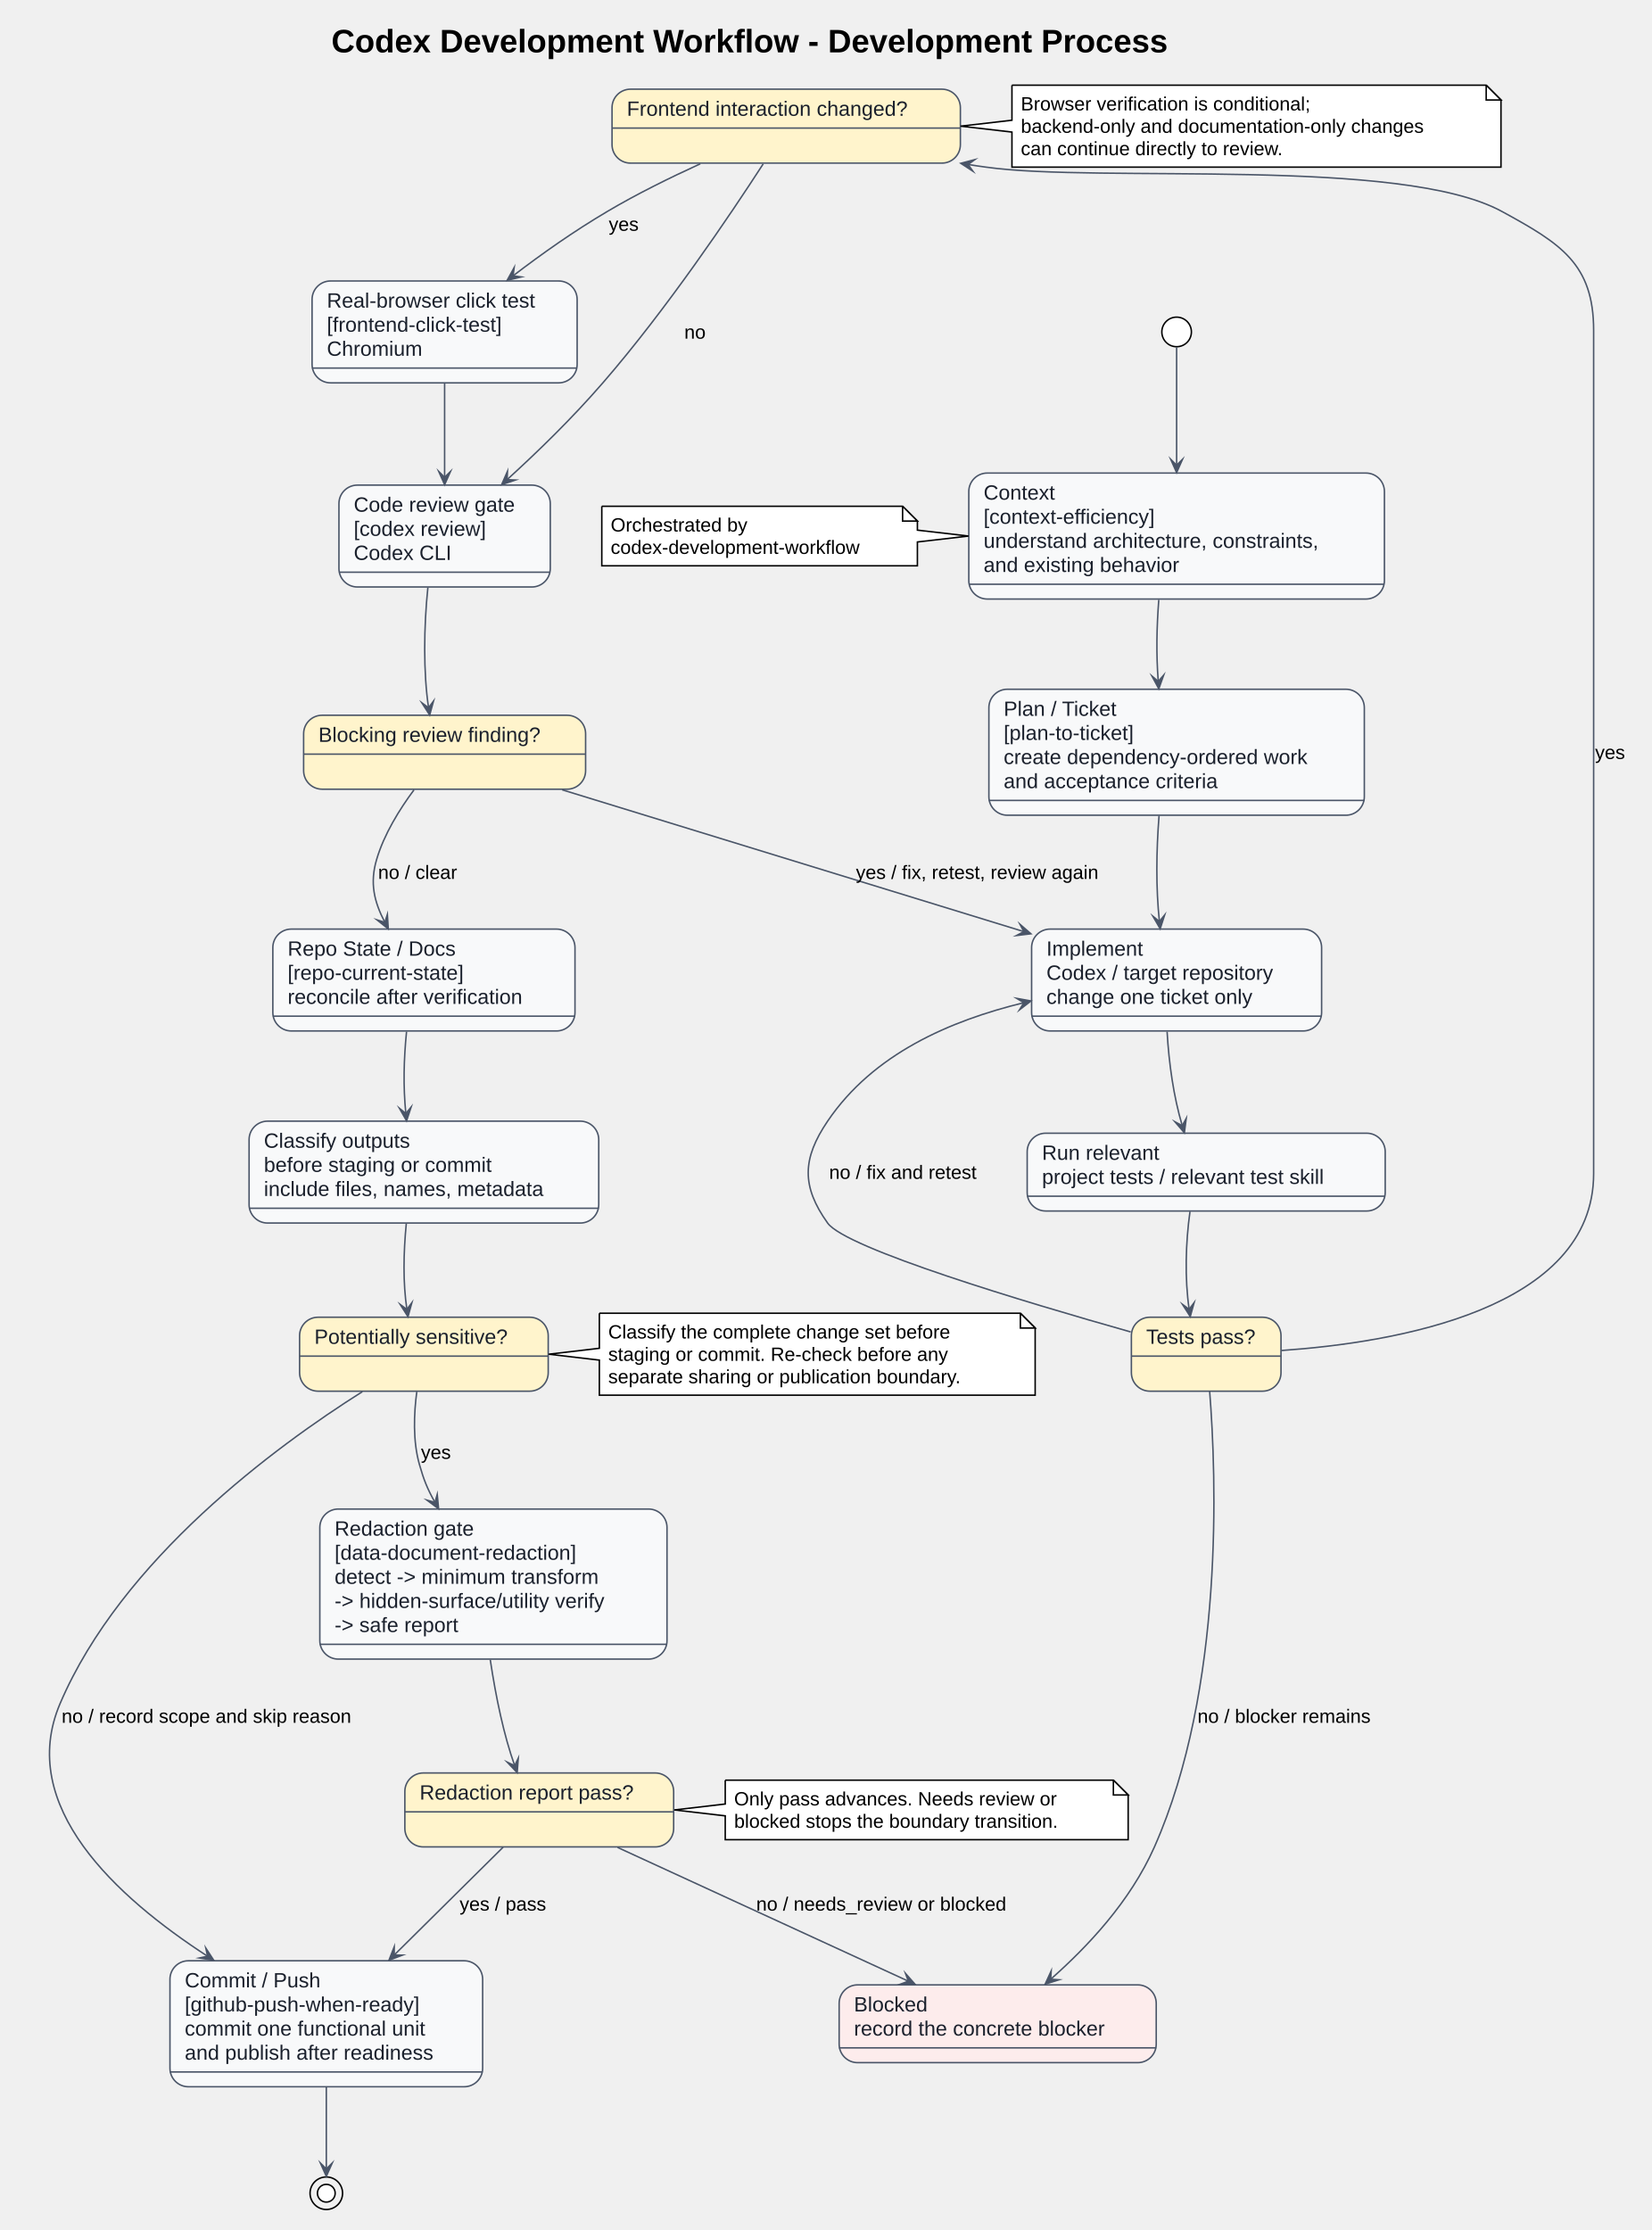
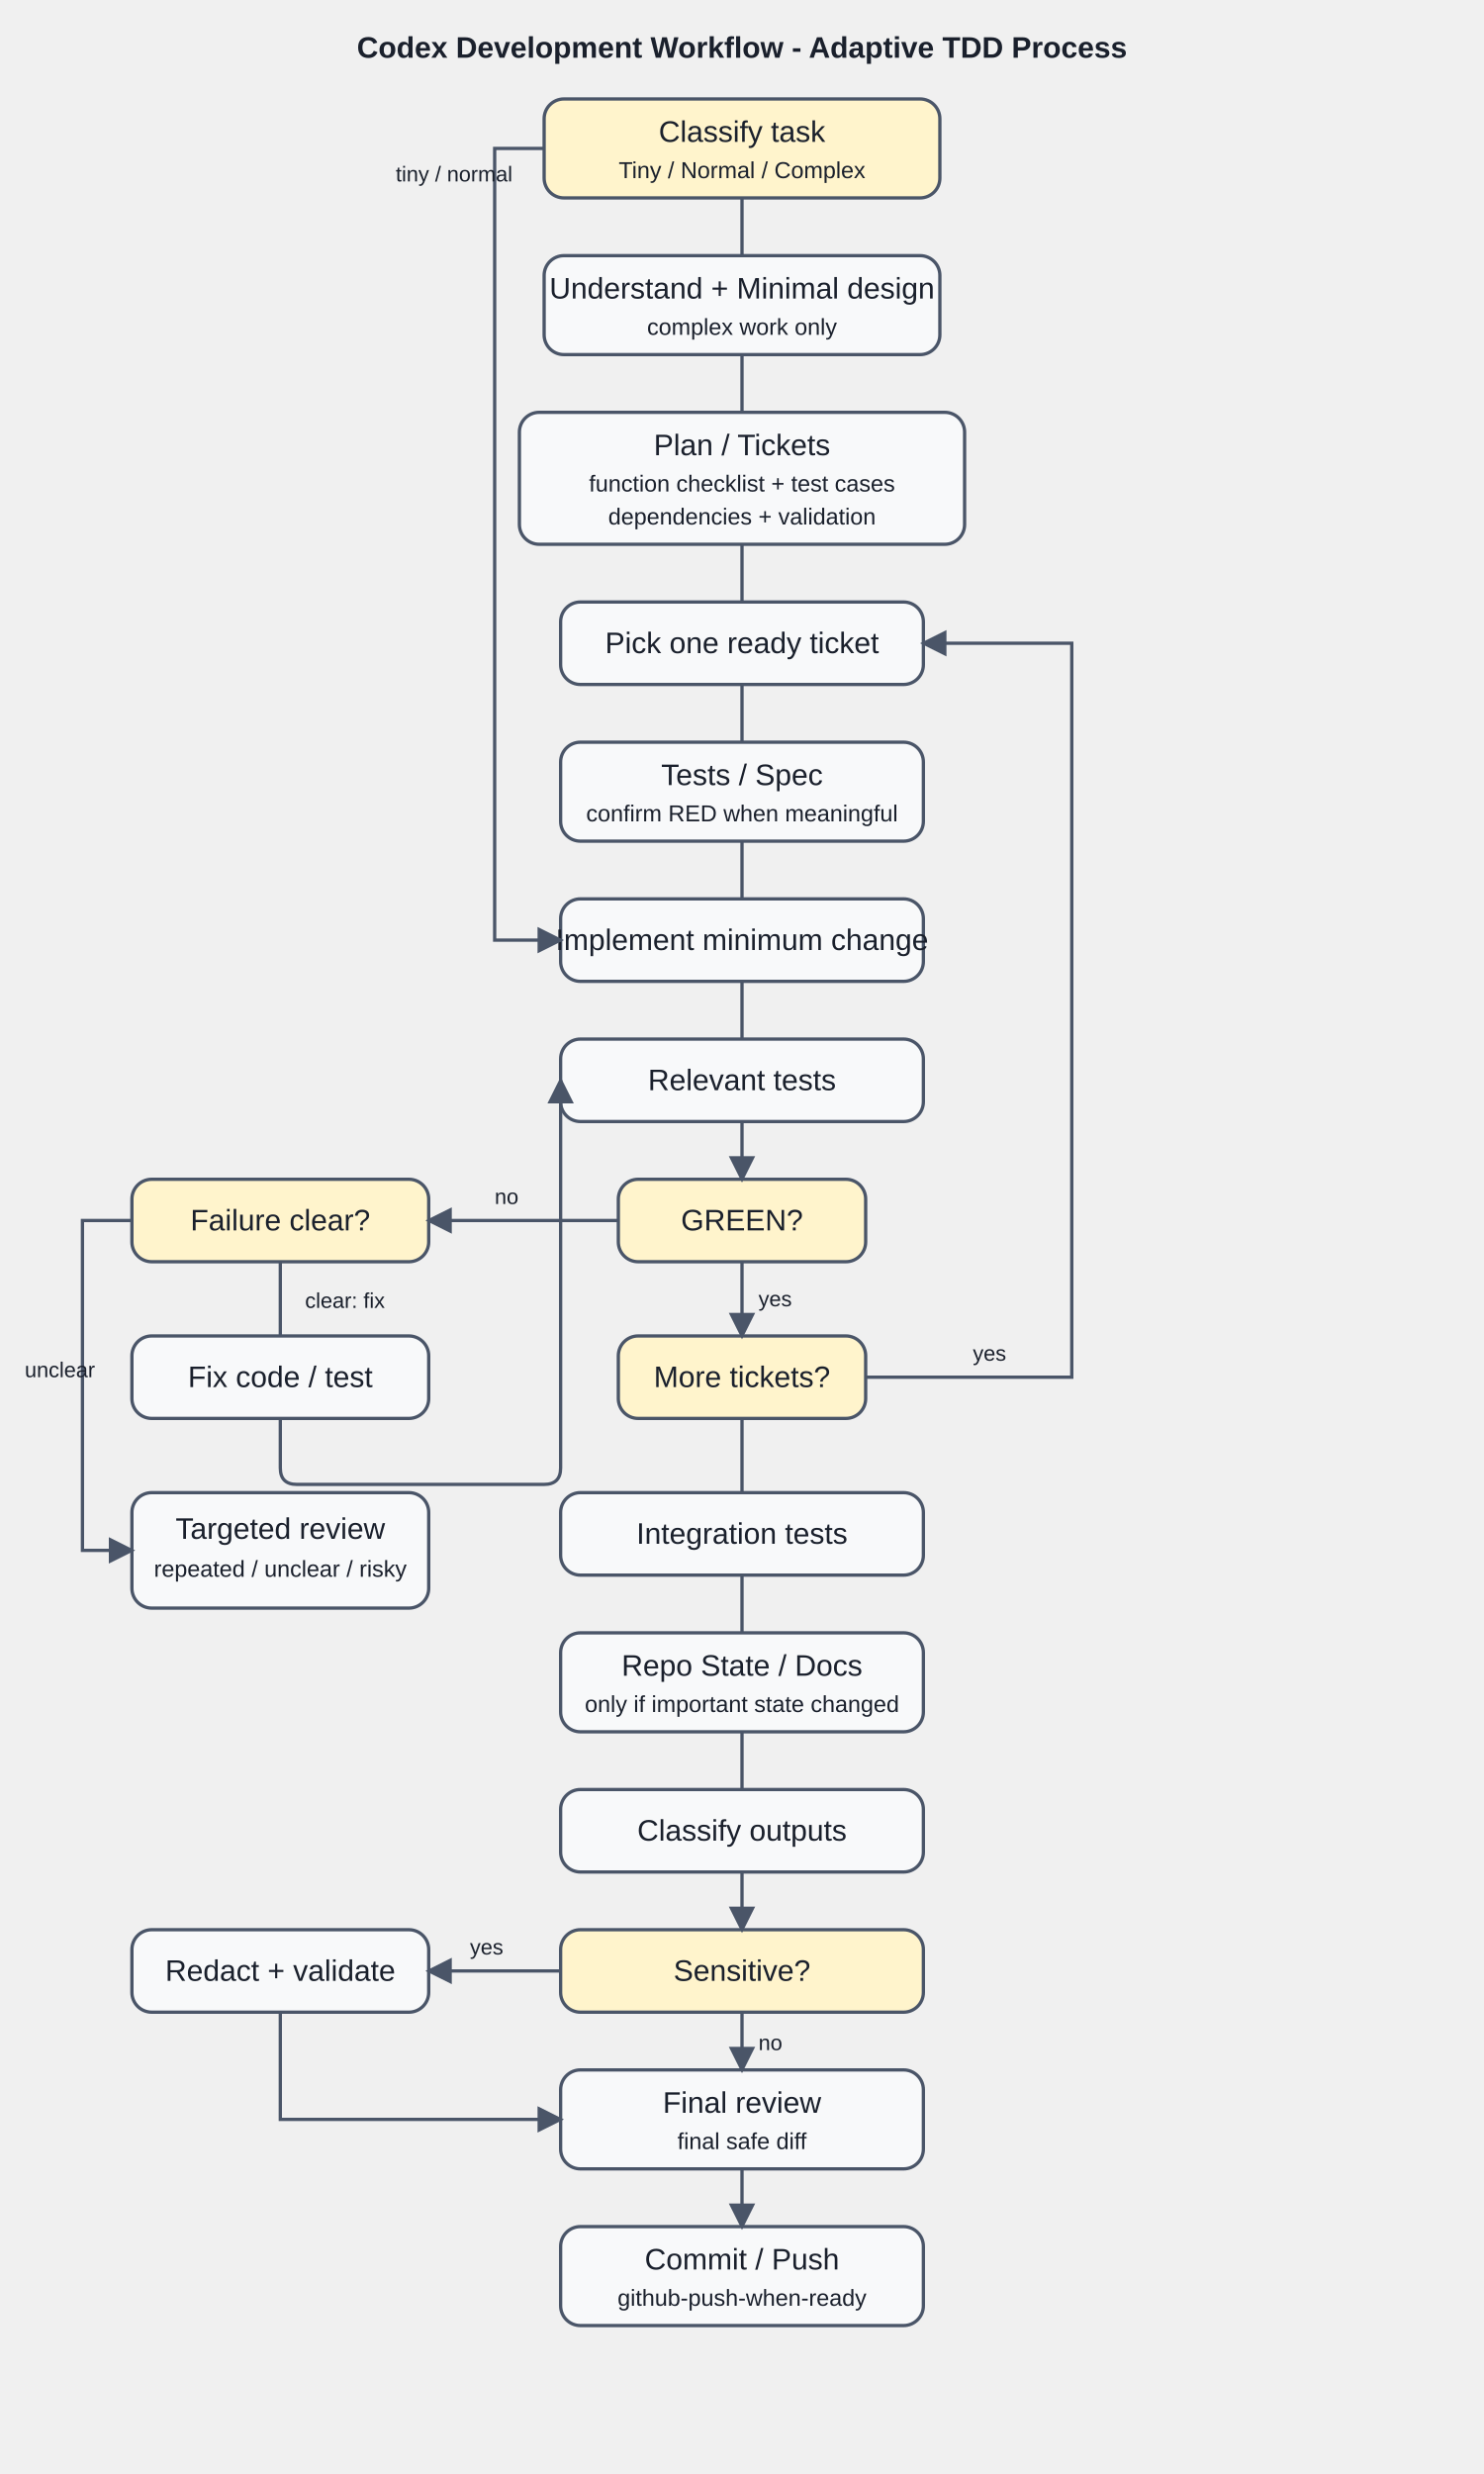
- <svg xmlns="http://www.w3.org/2000/svg" contentStyleType="text/css" data-diagram-type="STATE" height="1508px" preserveAspectRatio="none" style="width:1117px;height:1508px;background:#FFFFFF;" version="1.1" viewBox="0 0 1117 1508" width="1117px" zoomAndPan="magnify">
-   <defs />
-   <g>
-     <g class="title" data-source-line="12">
-       <text fill="#000000" font-family="Arial" font-size="22" font-weight="700" lengthAdjust="spacing" textLength="666.939" x="224.093" y="35.421">Codex Development Workflow - Development Process</text>
-     </g>
-     <g class="entity" data-qualified-name="context" data-source-line="14" id="ent0001">
-       <rect fill="#F8F9FA" height="85.188" rx="12.5" ry="12.5" style="stroke:#4A5568;stroke-width:1;" width="281.051" x="655.13" y="319.899" />
-       <line style="stroke:#4A5568;stroke-width:1;" x1="655.13" x2="936.181" y1="395.087" y2="395.087" />
-       <text fill="#1A202C" font-family="Arial" font-size="14" lengthAdjust="spacing" textLength="55.091" x="665.13" y="337.894">Context</text>
-       <text fill="#1A202C" font-family="Arial" font-size="14" lengthAdjust="spacing" textLength="136.404" x="665.13" y="354.191">[context-efficiency]</text>
-       <text fill="#1A202C" font-family="Arial" font-size="14" lengthAdjust="spacing" textLength="261.051" x="665.13" y="370.488">understand architecture, constraints,</text>
-       <text fill="#1A202C" font-family="Arial" font-size="14" lengthAdjust="spacing" textLength="151.908" x="665.13" y="386.785">and existing behavior</text>
-     </g>
-     <g class="entity" data-qualified-name="plan" data-source-line="15" id="ent0002">
-       <rect fill="#F8F9FA" height="85.188" rx="12.5" ry="12.5" style="stroke:#4A5568;stroke-width:1;" width="253.885" x="668.71" y="466.089" />
-       <line style="stroke:#4A5568;stroke-width:1;" x1="668.71" x2="922.595" y1="541.277" y2="541.277" />
-       <text fill="#1A202C" font-family="Arial" font-size="14" lengthAdjust="spacing" textLength="85.75" x="678.71" y="484.084">Plan / Ticket</text>
-       <text fill="#1A202C" font-family="Arial" font-size="14" lengthAdjust="spacing" textLength="104.597" x="678.71" y="500.381">[plan-to-ticket]</text>
-       <text fill="#1A202C" font-family="Arial" font-size="14" lengthAdjust="spacing" textLength="233.885" x="678.71" y="516.678">create dependency-ordered work</text>
-       <text fill="#1A202C" font-family="Arial" font-size="14" lengthAdjust="spacing" textLength="165.635" x="678.71" y="532.975">and acceptance criteria</text>
-     </g>
-     <g class="entity" data-qualified-name="implement" data-source-line="16" id="ent0003">
-       <rect fill="#F8F9FA" height="68.891" rx="12.5" ry="12.5" style="stroke:#4A5568;stroke-width:1;" width="196.107" x="697.6" y="628.279" />
-       <line style="stroke:#4A5568;stroke-width:1;" x1="697.6" x2="893.707" y1="687.17" y2="687.17" />
-       <text fill="#1A202C" font-family="Arial" font-size="14" lengthAdjust="spacing" textLength="75.769" x="707.6" y="646.274">Implement</text>
-       <text fill="#1A202C" font-family="Arial" font-size="14" lengthAdjust="spacing" textLength="176.107" x="707.6" y="662.571">Codex / target repository</text>
-       <text fill="#1A202C" font-family="Arial" font-size="14" lengthAdjust="spacing" textLength="159.824" x="707.6" y="678.868">change one ticket only</text>
-     </g>
-     <g class="entity" data-qualified-name="tests" data-source-line="17" id="ent0004">
-       <rect fill="#F8F9FA" height="52.594" rx="12.5" ry="12.5" style="stroke:#4A5568;stroke-width:1;" width="242.1" x="694.61" y="766.319" />
-       <line style="stroke:#4A5568;stroke-width:1;" x1="694.61" x2="936.71" y1="808.913" y2="808.913" />
-       <text fill="#1A202C" font-family="Arial" font-size="14" lengthAdjust="spacing" textLength="90.022" x="704.61" y="784.314">Run relevant</text>
-       <text fill="#1A202C" font-family="Arial" font-size="14" lengthAdjust="spacing" textLength="222.1" x="704.61" y="800.611">project tests / relevant test skill</text>
-     </g>
-     <g class="entity" data-qualified-name="tests_gate" data-source-line="18" id="ent0005">
-       <rect fill="#FFF4CC" height="50" rx="12.5" ry="12.5" style="stroke:#4A5568;stroke-width:1;" width="101.177" x="765.07" y="890.759" />
-       <line style="stroke:#4A5568;stroke-width:1;" x1="765.07" x2="866.247" y1="917.056" y2="917.056" />
-       <text fill="#1A202C" font-family="Arial" font-size="14" lengthAdjust="spacing" textLength="81.177" x="775.07" y="908.755">Tests pass?</text>
-     </g>
-     <g class="entity" data-qualified-name="frontend_gate" data-source-line="19" id="ent0006">
-       <rect fill="#FFF4CC" height="50" rx="12.5" ry="12.5" style="stroke:#4A5568;stroke-width:1;" width="235.565" x="413.87" y="60.309" />
-       <line style="stroke:#4A5568;stroke-width:1;" x1="413.87" x2="649.434" y1="86.606" y2="86.606" />
-       <text fill="#1A202C" font-family="Arial" font-size="14" lengthAdjust="spacing" textLength="215.565" x="423.87" y="78.305">Frontend interaction changed?</text>
-     </g>
-     <g class="entity" data-qualified-name="browser" data-source-line="20" id="ent0007">
-       <rect fill="#F8F9FA" height="68.891" rx="12.5" ry="12.5" style="stroke:#4A5568;stroke-width:1;" width="179.25" x="211.03" y="190.009" />
-       <line style="stroke:#4A5568;stroke-width:1;" x1="211.03" x2="390.28" y1="248.9" y2="248.9" />
-       <text fill="#1A202C" font-family="Arial" font-size="14" lengthAdjust="spacing" textLength="159.25" x="221.03" y="208.005">Real-browser click test</text>
-       <text fill="#1A202C" font-family="Arial" font-size="14" lengthAdjust="spacing" textLength="139.18" x="221.03" y="224.301">[frontend-click-test]</text>
-       <text fill="#1A202C" font-family="Arial" font-size="14" lengthAdjust="spacing" textLength="73.008" x="221.03" y="240.598">Chromium</text>
-     </g>
-     <g class="entity" data-qualified-name="review" data-source-line="21" id="ent0008">
-       <rect fill="#F8F9FA" height="68.891" rx="12.5" ry="12.5" style="stroke:#4A5568;stroke-width:1;" width="142.917" x="229.2" y="328.049" />
-       <line style="stroke:#4A5568;stroke-width:1;" x1="229.2" x2="372.117" y1="386.94" y2="386.94" />
-       <text fill="#1A202C" font-family="Arial" font-size="14" lengthAdjust="spacing" textLength="122.917" x="239.2" y="346.045">Code review gate</text>
-       <text fill="#1A202C" font-family="Arial" font-size="14" lengthAdjust="spacing" textLength="104.029" x="239.2" y="362.341">[codex review]</text>
-       <text fill="#1A202C" font-family="Arial" font-size="14" lengthAdjust="spacing" textLength="70.28" x="239.2" y="378.638">Codex CLI</text>
-     </g>
-     <g class="entity" data-qualified-name="review_gate" data-source-line="22" id="ent0009">
-       <rect fill="#FFF4CC" height="50" rx="12.5" ry="12.5" style="stroke:#4A5568;stroke-width:1;" width="190.68" x="205.32" y="483.679" />
-       <line style="stroke:#4A5568;stroke-width:1;" x1="205.32" x2="396" y1="509.976" y2="509.976" />
-       <text fill="#1A202C" font-family="Arial" font-size="14" lengthAdjust="spacing" textLength="170.68" x="215.32" y="501.675">Blocking review finding?</text>
-     </g>
-     <g class="entity" data-qualified-name="repo_state" data-source-line="23" id="ent0010">
-       <rect fill="#F8F9FA" height="68.891" rx="12.5" ry="12.5" style="stroke:#4A5568;stroke-width:1;" width="204.317" x="184.5" y="628.279" />
-       <line style="stroke:#4A5568;stroke-width:1;" x1="184.5" x2="388.817" y1="687.17" y2="687.17" />
-       <text fill="#1A202C" font-family="Arial" font-size="14" lengthAdjust="spacing" textLength="125.255" x="194.5" y="646.274">Repo State / Docs</text>
-       <text fill="#1A202C" font-family="Arial" font-size="14" lengthAdjust="spacing" textLength="139.371" x="194.5" y="662.571">[repo-current-state]</text>
-       <text fill="#1A202C" font-family="Arial" font-size="14" lengthAdjust="spacing" textLength="184.317" x="194.5" y="678.868">reconcile after verification</text>
-     </g>
-     <g class="entity" data-qualified-name="classify" data-source-line="24" id="ent0011">
-       <rect fill="#F8F9FA" height="68.891" rx="12.5" ry="12.5" style="stroke:#4A5568;stroke-width:1;" width="236.44" x="168.44" y="758.169" />
-       <line style="stroke:#4A5568;stroke-width:1;" x1="168.44" x2="404.88" y1="817.06" y2="817.06" />
-       <text fill="#1A202C" font-family="Arial" font-size="14" lengthAdjust="spacing" textLength="111.856" x="178.44" y="776.164">Classify outputs</text>
-       <text fill="#1A202C" font-family="Arial" font-size="14" lengthAdjust="spacing" textLength="177.851" x="178.44" y="792.461">before staging or commit</text>
-       <text fill="#1A202C" font-family="Arial" font-size="14" lengthAdjust="spacing" textLength="216.44" x="178.44" y="808.758">include files, names, metadata</text>
-     </g>
-     <g class="entity" data-qualified-name="sensitive_gate" data-source-line="25" id="ent0012">
-       <rect fill="#FFF4CC" height="50" rx="12.5" ry="12.5" style="stroke:#4A5568;stroke-width:1;" width="168.128" x="202.59" y="890.759" />
-       <line style="stroke:#4A5568;stroke-width:1;" x1="202.59" x2="370.718" y1="917.056" y2="917.056" />
-       <text fill="#1A202C" font-family="Arial" font-size="14" lengthAdjust="spacing" textLength="148.128" x="212.59" y="908.755">Potentially sensitive?</text>
-     </g>
-     <g class="entity" data-qualified-name="redaction" data-source-line="26" id="ent0013">
-       <rect fill="#F8F9FA" height="101.484" rx="12.5" ry="12.5" style="stroke:#4A5568;stroke-width:1;" width="234.778" x="216.27" y="1020.459" />
-       <line style="stroke:#4A5568;stroke-width:1;" x1="216.27" x2="451.048" y1="1111.944" y2="1111.944" />
-       <text fill="#1A202C" font-family="Arial" font-size="14" lengthAdjust="spacing" textLength="106.34" x="226.27" y="1038.455">Redaction gate</text>
-       <text fill="#1A202C" font-family="Arial" font-size="14" lengthAdjust="spacing" textLength="189.547" x="226.27" y="1054.751">[data-document-redaction]</text>
-       <text fill="#1A202C" font-family="Arial" font-size="14" lengthAdjust="spacing" textLength="210.239" x="226.27" y="1071.048">detect -&gt; minimum transform</text>
-       <text fill="#1A202C" font-family="Arial" font-size="14" lengthAdjust="spacing" textLength="214.778" x="226.27" y="1087.345">-&gt; hidden-surface/utility verify</text>
-       <text fill="#1A202C" font-family="Arial" font-size="14" lengthAdjust="spacing" textLength="98.164" x="226.27" y="1103.642">-&gt; safe report</text>
-     </g>
-     <g class="entity" data-qualified-name="redaction_gate" data-source-line="27" id="ent0014">
-       <rect fill="#FFF4CC" height="50" rx="12.5" ry="12.5" style="stroke:#4A5568;stroke-width:1;" width="181.773" x="273.77" y="1198.939" />
-       <line style="stroke:#4A5568;stroke-width:1;" x1="273.77" x2="455.543" y1="1225.236" y2="1225.236" />
-       <text fill="#1A202C" font-family="Arial" font-size="14" lengthAdjust="spacing" textLength="161.773" x="283.77" y="1216.935">Redaction report pass?</text>
-     </g>
-     <g class="entity" data-qualified-name="publish" data-source-line="28" id="ent0015">
-       <rect fill="#F8F9FA" height="85.188" rx="12.5" ry="12.5" style="stroke:#4A5568;stroke-width:1;" width="211.447" x="114.93" y="1325.939" />
-       <line style="stroke:#4A5568;stroke-width:1;" x1="114.93" x2="326.377" y1="1401.127" y2="1401.127" />
-       <text fill="#1A202C" font-family="Arial" font-size="14" lengthAdjust="spacing" textLength="102.095" x="124.93" y="1343.935">Commit / Push</text>
-       <text fill="#1A202C" font-family="Arial" font-size="14" lengthAdjust="spacing" textLength="182.834" x="124.93" y="1360.231">[github-push-when-ready]</text>
-       <text fill="#1A202C" font-family="Arial" font-size="14" lengthAdjust="spacing" textLength="189.102" x="124.93" y="1376.528">commit one functional unit</text>
-       <text fill="#1A202C" font-family="Arial" font-size="14" lengthAdjust="spacing" textLength="191.447" x="124.93" y="1392.825">and publish after readiness</text>
-     </g>
-     <g class="entity" data-qualified-name="blocked" data-source-line="29" id="ent0016">
-       <rect fill="#FDECEC" height="52.594" rx="12.5" ry="12.5" style="stroke:#4A5568;stroke-width:1;" width="214.421" x="567.45" y="1342.239" />
-       <line style="stroke:#4A5568;stroke-width:1;" x1="567.45" x2="781.871" y1="1384.833" y2="1384.833" />
-       <text fill="#1A202C" font-family="Arial" font-size="14" lengthAdjust="spacing" textLength="55.364" x="577.45" y="1360.235">Blocked</text>
-       <text fill="#1A202C" font-family="Arial" font-size="14" lengthAdjust="spacing" textLength="194.421" x="577.45" y="1376.531">record the concrete blocker</text>
-     </g>
-     <g class="start_entity" data-qualified-name=".start." data-source-line="31" id="ent0017">
-       <ellipse cx="795.66" cy="224.459" fill="#FFFFFF" rx="10" ry="10" style="stroke:#000000;stroke-width:1;" />
-     </g>
-     <g class="end_entity" data-qualified-name=".end." data-source-line="52" id="ent0039">
-       <ellipse cx="220.66" cy="1483.129" fill="none" rx="11" ry="11" style="stroke:#000000;stroke-width:1;" />
-       <ellipse cx="220.66" cy="1483.129" fill="#FFFFFF" rx="6" ry="6" style="stroke:#000000;stroke-width:1;" />
-     </g>
-     <g class="entity" data-qualified-name="GMN54" data-source-line="69" id="ent0055">
-       <path d="M684.31,57.609 L684.31,81.309 L649.66,85.309 L684.31,89.309 L684.31,113.008 A0,0 0 0 0 684.31,113.008 L1015,113.008 A0,0 0 0 0 1015,113.008 L1015,67.609 L1005,57.609 L684.31,57.609 A0,0 0 0 0 684.31,57.609" fill="#FFFFFF" style="stroke:#000000;stroke-width:1;" />
-       <path d="M1005,57.609 L1005,67.609 L1015,67.609 L1005,57.609" fill="#FFFFFF" style="stroke:#000000;stroke-width:1;" />
-       <text fill="#000000" font-family="Arial" font-size="13" lengthAdjust="spacing" textLength="224.663" x="690.31" y="74.676">Browser verification is conditional;</text>
-       <text fill="#000000" font-family="Arial" font-size="13" lengthAdjust="spacing" textLength="309.69" x="690.31" y="89.809">backend-only and documentation-only changes</text>
-       <text fill="#000000" font-family="Arial" font-size="13" lengthAdjust="spacing" textLength="205.626" x="690.31" y="104.942">can continue directly to review.</text>
-     </g>
-     <g class="entity" data-qualified-name="GMN57" data-source-line="75" id="ent0058">
-       <path d="M405.3,888.059 L405.3,911.759 L371.08,915.759 L405.3,919.759 L405.3,943.458 A0,0 0 0 0 405.3,943.458 L700.005,943.458 A0,0 0 0 0 700.005,943.458 L700.005,898.059 L690.005,888.059 L405.3,888.059 A0,0 0 0 0 405.3,888.059" fill="#FFFFFF" style="stroke:#000000;stroke-width:1;" />
-       <path d="M690.005,888.059 L690.005,898.059 L700.005,898.059 L690.005,888.059" fill="#FFFFFF" style="stroke:#000000;stroke-width:1;" />
-       <text fill="#000000" font-family="Arial" font-size="13" lengthAdjust="spacing" textLength="262.634" x="411.3" y="905.126">Classify the complete change set before</text>
-       <text fill="#000000" font-family="Arial" font-size="13" lengthAdjust="spacing" textLength="261.225" x="411.3" y="920.259">staging or commit. Re-check before any</text>
-       <text fill="#000000" font-family="Arial" font-size="13" lengthAdjust="spacing" textLength="273.705" x="411.3" y="935.392">separate sharing or publication boundary.</text>
-     </g>
-     <g class="entity" data-qualified-name="GMN60" data-source-line="81" id="ent0061">
-       <path d="M490.43,1203.809 L490.43,1219.939 L456,1223.939 L490.43,1227.939 L490.43,1244.075 A0,0 0 0 0 490.43,1244.075 L762.892,1244.075 A0,0 0 0 0 762.892,1244.075 L762.892,1213.809 L752.892,1203.809 L490.43,1203.809 A0,0 0 0 0 490.43,1203.809" fill="#FFFFFF" style="stroke:#000000;stroke-width:1;" />
-       <path d="M752.892,1203.809 L752.892,1213.809 L762.892,1213.809 L752.892,1203.809" fill="#FFFFFF" style="stroke:#000000;stroke-width:1;" />
-       <text fill="#000000" font-family="Arial" font-size="13" lengthAdjust="spacing" textLength="243.693" x="496.43" y="1220.876">Only pass advances. Needs review or</text>
-       <text fill="#000000" font-family="Arial" font-size="13" lengthAdjust="spacing" textLength="251.462" x="496.43" y="1236.009">blocked stops the boundary transition.</text>
-     </g>
-     <g class="entity" data-qualified-name="GMN63" data-source-line="86" id="ent0064">
-       <path d="M406.95,342.359 L406.95,382.625 A0,0 0 0 0 406.95,382.625 L620.366,382.625 A0,0 0 0 0 620.366,382.625 L620.366,366.499 L654.94,362.499 L620.366,358.499 L620.366,352.359 L610.366,342.359 L406.95,342.359 A0,0 0 0 0 406.95,342.359" fill="#FFFFFF" style="stroke:#000000;stroke-width:1;" />
-       <path d="M610.366,342.359 L610.366,352.359 L620.366,352.359 L610.366,342.359" fill="#FFFFFF" style="stroke:#000000;stroke-width:1;" />
-       <text fill="#000000" font-family="Arial" font-size="13" lengthAdjust="spacing" textLength="105.568" x="412.95" y="359.426">Orchestrated by</text>
-       <text fill="#000000" font-family="Arial" font-size="13" lengthAdjust="spacing" textLength="192.417" x="412.95" y="374.559">codex-development-workflow</text>
-     </g>
-     <g class="link" data-entity-1="ent0017" data-entity-2="ent0001" data-link-type="dependency" data-source-line="31" id="lnk18">
-       <path d="M795.66,234.809 C795.66,252.039 795.66,284.759 795.66,314.579" fill="none" id="*start*-to-context" style="stroke:#4A5568;stroke-width:1;" />
-       <polygon fill="#4A5568" points="795.66,319.579,799.66,310.579,795.66,314.579,791.66,310.579,795.66,319.579" style="stroke:#4A5568;stroke-width:1;stroke-linejoin:miter;stroke-miterlimit:10;" />
-     </g>
-     <g class="link" data-entity-1="ent0001" data-entity-2="ent0002" data-link-type="dependency" data-source-line="32" id="lnk19">
-       <path d="M783.6,405.589 C782.17,424.539 781.803,441.874 783.233,460.804" fill="none" id="context-to-plan" style="stroke:#4A5568;stroke-width:1;" />
-       <polygon fill="#4A5568" points="783.61,465.789,786.921,456.514,783.233,460.804,778.943,457.116,783.61,465.789" style="stroke:#4A5568;stroke-width:1;stroke-linejoin:miter;stroke-miterlimit:10;" />
-     </g>
-     <g class="link" data-entity-1="ent0002" data-entity-2="ent0003" data-link-type="dependency" data-source-line="33" id="lnk20">
-       <path d="M783.78,551.629 C781.89,575.719 781.621,600.577 784.021,623.117" fill="none" id="plan-to-implement" style="stroke:#4A5568;stroke-width:1;" />
-       <polygon fill="#4A5568" points="784.55,628.089,787.575,618.716,784.021,623.117,779.62,619.563,784.55,628.089" style="stroke:#4A5568;stroke-width:1;stroke-linejoin:miter;stroke-miterlimit:10;" />
-     </g>
-     <g class="link" data-entity-1="ent0003" data-entity-2="ent0004" data-link-type="dependency" data-source-line="34" id="lnk21">
-       <path d="M789.22,697.659 C790.45,719.119 793.62,741.618 799.48,761.248" fill="none" id="implement-to-tests" style="stroke:#4A5568;stroke-width:1;" />
-       <polygon fill="#4A5568" points="800.91,766.039,802.168,756.271,799.48,761.248,794.503,758.56,800.91,766.039" style="stroke:#4A5568;stroke-width:1;stroke-linejoin:miter;stroke-miterlimit:10;" />
-     </g>
-     <g class="link" data-entity-1="ent0004" data-entity-2="ent0005" data-link-type="dependency" data-source-line="35" id="lnk22">
-       <path d="M804.7,819.309 C801.75,840.279 801.074,864.774 804.144,885.394" fill="none" id="tests-to-tests_gate" style="stroke:#4A5568;stroke-width:1;" />
-       <polygon fill="#4A5568" points="804.88,890.339,807.511,880.848,804.144,885.394,799.598,882.027,804.88,890.339" style="stroke:#4A5568;stroke-width:1;stroke-linejoin:miter;stroke-miterlimit:10;" />
-     </g>
-     <g class="link" data-entity-1="ent0005" data-entity-2="ent0006" data-link-type="dependency" data-source-line="36" id="lnk23">
-       <path d="M866.48,913.259 C942.67,907.999 1077.66,885.699 1077.66,793.609 C1077.66,223.459 1077.66,223.459 1077.66,223.459 C1077.66,178.319 1055.27,164.649 1015.66,143.009 C947.34,105.699 743.73,123.909 666.66,113.009 C661.1,112.229 660.355,112.162 654.635,111.232" fill="none" id="tests_gate-to-frontend_gate" style="stroke:#4A5568;stroke-width:1;" />
-       <polygon fill="#4A5568" points="649.7,110.429,657.941,115.822,654.635,111.232,659.225,107.925,649.7,110.429" style="stroke:#4A5568;stroke-width:1;stroke-linejoin:miter;stroke-miterlimit:10;" />
-       <text fill="#000000" font-family="Arial" font-size="13" lengthAdjust="spacing" textLength="22.464" x="1078.66" y="513.246">yes</text>
-     </g>
-     <g class="link" data-entity-1="ent0005" data-entity-2="ent0003" data-link-type="dependency" data-source-line="37" id="lnk24">
-       <path d="M764.62,900.709 C693.52,880.629 571.95,844.259 559.66,827.059 C541.86,802.149 542.49,783.519 559.66,758.169 C590.46,712.669 642.263,690.275 692.342,678.055" fill="none" id="tests_gate-to-implement" style="stroke:#4A5568;stroke-width:1;" />
-       <polygon fill="#4A5568" points="697.2,676.869,687.508,675.117,692.342,678.055,689.405,682.889,697.2,676.869" style="stroke:#4A5568;stroke-width:1;stroke-linejoin:miter;stroke-miterlimit:10;" />
-       <text fill="#000000" font-family="Arial" font-size="13" lengthAdjust="spacing" textLength="115.749" x="560.66" y="797.176">no / fix and retest</text>
-     </g>
-     <g class="link" data-entity-1="ent0005" data-entity-2="ent0016" data-link-type="dependency" data-source-line="38" id="lnk25">
-       <path d="M818.01,940.989 C822.5,997.659 828,1142.109 780.66,1248.939 C764.15,1286.179 735.226,1316.567 710.495,1338.437" fill="none" id="tests_gate-to-blocked" style="stroke:#4A5568;stroke-width:1;" />
-       <polygon fill="#4A5568" points="706.75,1341.749,716.142,1338.784,710.495,1338.437,710.842,1332.791,706.75,1341.749" style="stroke:#4A5568;stroke-width:1;stroke-linejoin:miter;stroke-miterlimit:10;" />
-       <text fill="#000000" font-family="Arial" font-size="13" lengthAdjust="spacing" textLength="133.402" x="809.76" y="1165.006">no / blocker remains</text>
-     </g>
-     <g class="link" data-entity-1="ent0006" data-entity-2="ent0007" data-link-type="dependency" data-source-line="39" id="lnk26">
-       <path d="M473.55,110.779 C453.22,120.059 430.52,131.249 410.66,143.009 C387.35,156.819 366.868,171.34 346.938,186.52" fill="none" id="frontend_gate-to-browser" style="stroke:#4A5568;stroke-width:1;" />
-       <polygon fill="#4A5568" points="342.96,189.549,352.543,187.278,346.938,186.52,347.696,180.914,342.96,189.549" style="stroke:#4A5568;stroke-width:1;stroke-linejoin:miter;stroke-miterlimit:10;" />
-       <text fill="#000000" font-family="Arial" font-size="13" lengthAdjust="spacing" textLength="22.464" x="411.66" y="156.076">yes</text>
-     </g>
-     <g class="link" data-entity-1="ent0006" data-entity-2="ent0008" data-link-type="dependency" data-source-line="40" id="lnk27">
-       <path d="M516.12,110.799 C493.83,145.239 450.7,209.299 407.66,258.899 C386.49,283.299 364.053,305.059 342.913,324.349" fill="none" id="frontend_gate-to-review" style="stroke:#4A5568;stroke-width:1;" />
-       <polygon fill="#4A5568" points="339.22,327.719,348.564,324.608,342.913,324.349,343.172,318.698,339.22,327.719" style="stroke:#4A5568;stroke-width:1;stroke-linejoin:miter;stroke-miterlimit:10;" />
-       <text fill="#000000" font-family="Arial" font-size="13" lengthAdjust="spacing" textLength="16.193" x="462.74" y="229.026">no</text>
-     </g>
-     <g class="link" data-entity-1="ent0007" data-entity-2="ent0008" data-link-type="dependency" data-source-line="41" id="lnk28">
-       <path d="M300.66,259.089 C300.66,280.019 300.66,301.839 300.66,322.779" fill="none" id="browser-to-review" style="stroke:#4A5568;stroke-width:1;" />
-       <polygon fill="#4A5568" points="300.66,327.779,304.66,318.779,300.66,322.779,296.66,318.779,300.66,327.779" style="stroke:#4A5568;stroke-width:1;stroke-linejoin:miter;stroke-miterlimit:10;" />
-     </g>
-     <g class="link" data-entity-1="ent0008" data-entity-2="ent0009" data-link-type="dependency" data-source-line="42" id="lnk29">
-       <path d="M289.34,397.299 C286.57,423.769 286.23,454.996 289.81,478.606" fill="none" id="review-to-review_gate" style="stroke:#4A5568;stroke-width:1;" />
-       <polygon fill="#4A5568" points="290.56,483.549,293.166,474.051,289.81,478.606,285.256,475.251,290.56,483.549" style="stroke:#4A5568;stroke-width:1;stroke-linejoin:miter;stroke-miterlimit:10;" />
-     </g>
-     <g class="link" data-entity-1="ent0009" data-entity-2="ent0010" data-link-type="dependency" data-source-line="43" id="lnk30">
-       <path d="M279.97,534.109 C270.24,547.189 259.69,564.129 254.66,581.279 C250.04,596.999 252.854,609.483 260.254,623.723" fill="none" id="review_gate-to-repo_state" style="stroke:#4A5568;stroke-width:1;" />
-       <polygon fill="#4A5568" points="262.56,628.159,261.959,618.329,260.254,623.723,254.861,622.018,262.56,628.159" style="stroke:#4A5568;stroke-width:1;stroke-linejoin:miter;stroke-miterlimit:10;" />
-       <text fill="#000000" font-family="Arial" font-size="13" lengthAdjust="spacing" textLength="60.906" x="255.66" y="594.346">no / clear</text>
-     </g>
-     <g class="link" data-entity-1="ent0009" data-entity-2="ent0003" data-link-type="dependency" data-source-line="44" id="lnk31">
-       <path d="M380.19,534.109 C466.41,560.599 599.35,601.432 692.36,629.992" fill="none" id="review_gate-to-implement" style="stroke:#4A5568;stroke-width:1;" />
-       <polygon fill="#4A5568" points="697.14,631.459,689.711,624.994,692.36,629.992,687.362,632.641,697.14,631.459" style="stroke:#4A5568;stroke-width:1;stroke-linejoin:miter;stroke-miterlimit:10;" />
-       <text fill="#000000" font-family="Arial" font-size="13" lengthAdjust="spacing" textLength="189.274" x="578.79" y="594.346">yes / fix, retest, review again</text>
-     </g>
-     <g class="link" data-entity-1="ent0010" data-entity-2="ent0011" data-link-type="dependency" data-source-line="45" id="lnk32">
-       <path d="M274.91,697.659 C273.06,716.309 272.57,734.385 274.44,752.985" fill="none" id="repo_state-to-classify" style="stroke:#4A5568;stroke-width:1;" />
-       <polygon fill="#4A5568" points="274.94,757.959,278.02,748.604,274.44,752.985,270.06,749.405,274.94,757.959" style="stroke:#4A5568;stroke-width:1;stroke-linejoin:miter;stroke-miterlimit:10;" />
-     </g>
-     <g class="link" data-entity-1="ent0011" data-entity-2="ent0012" data-link-type="dependency" data-source-line="46" id="lnk33">
-       <path d="M274.75,827.359 C272.81,847.379 272.452,867.364 275.152,885.464" fill="none" id="classify-to-sensitive_gate" style="stroke:#4A5568;stroke-width:1;" />
-       <polygon fill="#4A5568" points="275.89,890.409,278.518,880.918,275.152,885.464,270.606,882.098,275.89,890.409" style="stroke:#4A5568;stroke-width:1;stroke-linejoin:miter;stroke-miterlimit:10;" />
-     </g>
-     <g class="link" data-entity-1="ent0012" data-entity-2="ent0013" data-link-type="dependency" data-source-line="47" id="lnk34">
-       <path d="M281.85,941.119 C279.9,955.699 279.06,974.459 283.66,990.459 C286.59,1000.669 288.812,1006.47 294.142,1015.96" fill="none" id="sensitive_gate-to-redaction" style="stroke:#4A5568;stroke-width:1;" />
-       <polygon fill="#4A5568" points="296.59,1020.319,295.67,1010.514,294.142,1015.96,288.695,1014.431,296.59,1020.319" style="stroke:#4A5568;stroke-width:1;stroke-linejoin:miter;stroke-miterlimit:10;" />
-       <text fill="#000000" font-family="Arial" font-size="13" lengthAdjust="spacing" textLength="22.464" x="284.66" y="986.526">yes</text>
-     </g>
-     <g class="link" data-entity-1="ent0012" data-entity-2="ent0015" data-link-type="dependency" data-source-line="48" id="lnk35">
-       <path d="M245.05,941.089 C186.51,978.029 82.34,1054.419 40.66,1151.939 C11,1221.329 78.777,1282.886 140.347,1322.876" fill="none" id="sensitive_gate-to-publish" style="stroke:#4A5568;stroke-width:1;" />
-       <polygon fill="#4A5568" points="144.54,1325.599,139.171,1317.343,140.347,1322.876,134.814,1324.052,144.54,1325.599" style="stroke:#4A5568;stroke-width:1;stroke-linejoin:miter;stroke-miterlimit:10;" />
-       <text fill="#000000" font-family="Arial" font-size="13" lengthAdjust="spacing" textLength="220.429" x="41.66" y="1165.006">no / record scope and skip reason</text>
-     </g>
-     <g class="link" data-entity-1="ent0013" data-entity-2="ent0014" data-link-type="dependency" data-source-line="49" id="lnk36">
-       <path d="M331.53,1122.399 C335.39,1148.089 340.731,1173.48 348.051,1194.01" fill="none" id="redaction-to-redaction_gate" style="stroke:#4A5568;stroke-width:1;" />
-       <polygon fill="#4A5568" points="349.73,1198.719,350.475,1188.899,348.051,1194.01,342.94,1191.585,349.73,1198.719" style="stroke:#4A5568;stroke-width:1;stroke-linejoin:miter;stroke-miterlimit:10;" />
-     </g>
-     <g class="link" data-entity-1="ent0014" data-entity-2="ent0015" data-link-type="dependency" data-source-line="50" id="lnk37">
-       <path d="M340.23,1249.129 C319.13,1270.029 291.702,1297.181 266.572,1322.071" fill="none" id="redaction_gate-to-publish" style="stroke:#4A5568;stroke-width:1;" />
-       <polygon fill="#4A5568" points="263.02,1325.589,272.229,1322.098,266.572,1322.071,266.6,1316.414,263.02,1325.589" style="stroke:#4A5568;stroke-width:1;stroke-linejoin:miter;stroke-miterlimit:10;" />
-       <text fill="#000000" font-family="Arial" font-size="13" lengthAdjust="spacing" textLength="64.873" x="310.79" y="1292.006">yes / pass</text>
-     </g>
-     <g class="link" data-entity-1="ent0014" data-entity-2="ent0016" data-link-type="dependency" data-source-line="51" id="lnk38">
-       <path d="M417.6,1249.289 C473.62,1275.069 557.137,1313.48 614.257,1339.75" fill="none" id="redaction_gate-to-blocked" style="stroke:#4A5568;stroke-width:1;" />
-       <polygon fill="#4A5568" points="618.8,1341.839,612.295,1334.445,614.257,1339.75,608.952,1341.713,618.8,1341.839" style="stroke:#4A5568;stroke-width:1;stroke-linejoin:miter;stroke-miterlimit:10;" />
-       <text fill="#000000" font-family="Arial" font-size="13" lengthAdjust="spacing" textLength="190.182" x="511.36" y="1292.006">no / needs_review or blocked</text>
-     </g>
-     <g class="link" data-entity-1="ent0015" data-entity-2="ent0039" data-link-type="dependency" data-source-line="52" id="lnk40">
-       <path d="M220.66,1411.459 C220.66,1433.219 220.66,1453.049 220.66,1466.719" fill="none" id="publish-to-*end*" style="stroke:#4A5568;stroke-width:1;" />
-       <polygon fill="#4A5568" points="220.66,1471.719,224.66,1462.719,220.66,1466.719,216.66,1462.719,220.66,1471.719" style="stroke:#4A5568;stroke-width:1;stroke-linejoin:miter;stroke-miterlimit:10;" />
-     </g>
-   </g>
+ <svg xmlns="http://www.w3.org/2000/svg" width="900" height="1500" viewBox="0 0 900 1500">
+   <style>text{font-family:Arial,sans-serif;fill:#1a202c}.box{fill:#f8f9fa;stroke:#4a5568;stroke-width:2}.gate{fill:#fff4cc;stroke:#4a5568;stroke-width:2}.line{stroke:#4a5568;stroke-width:2;fill:none;marker-end:url(#a)}.t{font-size:18px;text-anchor:middle}.s{font-size:14px;text-anchor:middle}.y{font-size:13px}</style>
+   <defs>
+     <marker id="a" markerWidth="8" markerHeight="8" refX="7" refY="4" orient="auto">
+       <path d="M0 0L8 4L0 8z" fill="#4a5568" />
+     </marker>
+   </defs>
+   <text x="450" y="35" class="t" font-weight="bold">Codex Development Workflow - Adaptive TDD Process</text>
+   <rect x="330" y="60" width="240" height="60" rx="12" class="gate" />
+   <text x="450" y="86" class="t">Classify task</text>
+   <text x="450" y="108" class="s">Tiny / Normal / Complex</text>
+   <rect x="330" y="155" width="240" height="60" rx="12" class="box" />
+   <text x="450" y="181" class="t">Understand + Minimal design</text>
+   <text x="450" y="203" class="s">complex work only</text>
+   <rect x="315" y="250" width="270" height="80" rx="12" class="box" />
+   <text x="450" y="276" class="t">Plan / Tickets</text>
+   <text x="450" y="298" class="s">function checklist + test cases</text>
+   <text x="450" y="318" class="s">dependencies + validation</text>
+   <rect x="340" y="365" width="220" height="50" rx="12" class="box" />
+   <text x="450" y="396" class="t">Pick one ready ticket</text>
+   <rect x="340" y="450" width="220" height="60" rx="12" class="box" />
+   <text x="450" y="476" class="t">Tests / Spec</text>
+   <text x="450" y="498" class="s">confirm RED when meaningful</text>
+   <rect x="340" y="545" width="220" height="50" rx="12" class="box" />
+   <text x="450" y="576" class="t">Implement minimum change</text>
+   <rect x="340" y="630" width="220" height="50" rx="12" class="box" />
+   <text x="450" y="661" class="t">Relevant tests</text>
+   <rect x="375" y="715" width="150" height="50" rx="12" class="gate" />
+   <text x="450" y="746" class="t">GREEN?</text>
+   <rect x="80" y="715" width="180" height="50" rx="12" class="gate" />
+   <text x="170" y="746" class="t">Failure clear?</text>
+   <rect x="80" y="810" width="180" height="50" rx="12" class="box" />
+   <text x="170" y="841" class="t">Fix code / test</text>
+   <rect x="80" y="905" width="180" height="70" rx="12" class="box" />
+   <text x="170" y="933" class="t">Targeted review</text>
+   <text x="170" y="956" class="s">repeated / unclear / risky</text>
+   <rect x="375" y="810" width="150" height="50" rx="12" class="gate" />
+   <text x="450" y="841" class="t">More tickets?</text>
+   <rect x="340" y="905" width="220" height="50" rx="12" class="box" />
+   <text x="450" y="936" class="t">Integration tests</text>
+   <rect x="340" y="990" width="220" height="60" rx="12" class="box" />
+   <text x="450" y="1016" class="t">Repo State / Docs</text>
+   <text x="450" y="1038" class="s">only if important state changed</text>
+   <rect x="340" y="1085" width="220" height="50" rx="12" class="box" />
+   <text x="450" y="1116" class="t">Classify outputs</text>
+   <rect x="340" y="1170" width="220" height="50" rx="12" class="gate" />
+   <text x="450" y="1201" class="t">Sensitive?</text>
+   <rect x="80" y="1170" width="180" height="50" rx="12" class="box" />
+   <text x="170" y="1201" class="t">Redact + validate</text>
+   <rect x="340" y="1255" width="220" height="60" rx="12" class="box" />
+   <text x="450" y="1281" class="t">Final review</text>
+   <text x="450" y="1303" class="s">final safe diff</text>
+   <rect x="340" y="1350" width="220" height="60" rx="12" class="box" />
+   <text x="450" y="1376" class="t">Commit / Push</text>
+   <text x="450" y="1398" class="s">github-push-when-ready</text>
+   <path d="M450 120V155M450 215V250M450 330V365M450 415V450M450 510V545M450 595V630M450 680V715" class="line" />
+   <path d="M375 740H260" class="line" />
+   <text x="300" y="730" class="y">no</text>
+   <path d="M170 765V810M170 860V890Q170 900 180 900H330Q340 900 340 890V655" class="line" />
+   <text x="185" y="793" class="y">clear: fix</text>
+   <path d="M80 740H50V940H80" class="line" />
+   <text x="15" y="835" class="y">unclear</text>
+   <path d="M450 765V810" class="line" />
+   <text x="460" y="792" class="y">yes</text>
+   <path d="M525 835H650V390H560" class="line" />
+   <text x="590" y="825" class="y">yes</text>
+   <path d="M450 860V905M450 955V990M450 1050V1085M450 1135V1170" class="line" />
+   <path d="M340 1195H260" class="line" />
+   <text x="285" y="1185" class="y">yes</text>
+   <path d="M170 1220V1285H340" class="line" />
+   <path d="M450 1220V1255" class="line" />
+   <text x="460" y="1243" class="y">no</text>
+   <path d="M450 1315V1350" class="line" />
+   <path d="M330 90H300V570H340" class="line" />
+   <text x="240" y="110" class="y">tiny / normal</text>
</svg>
